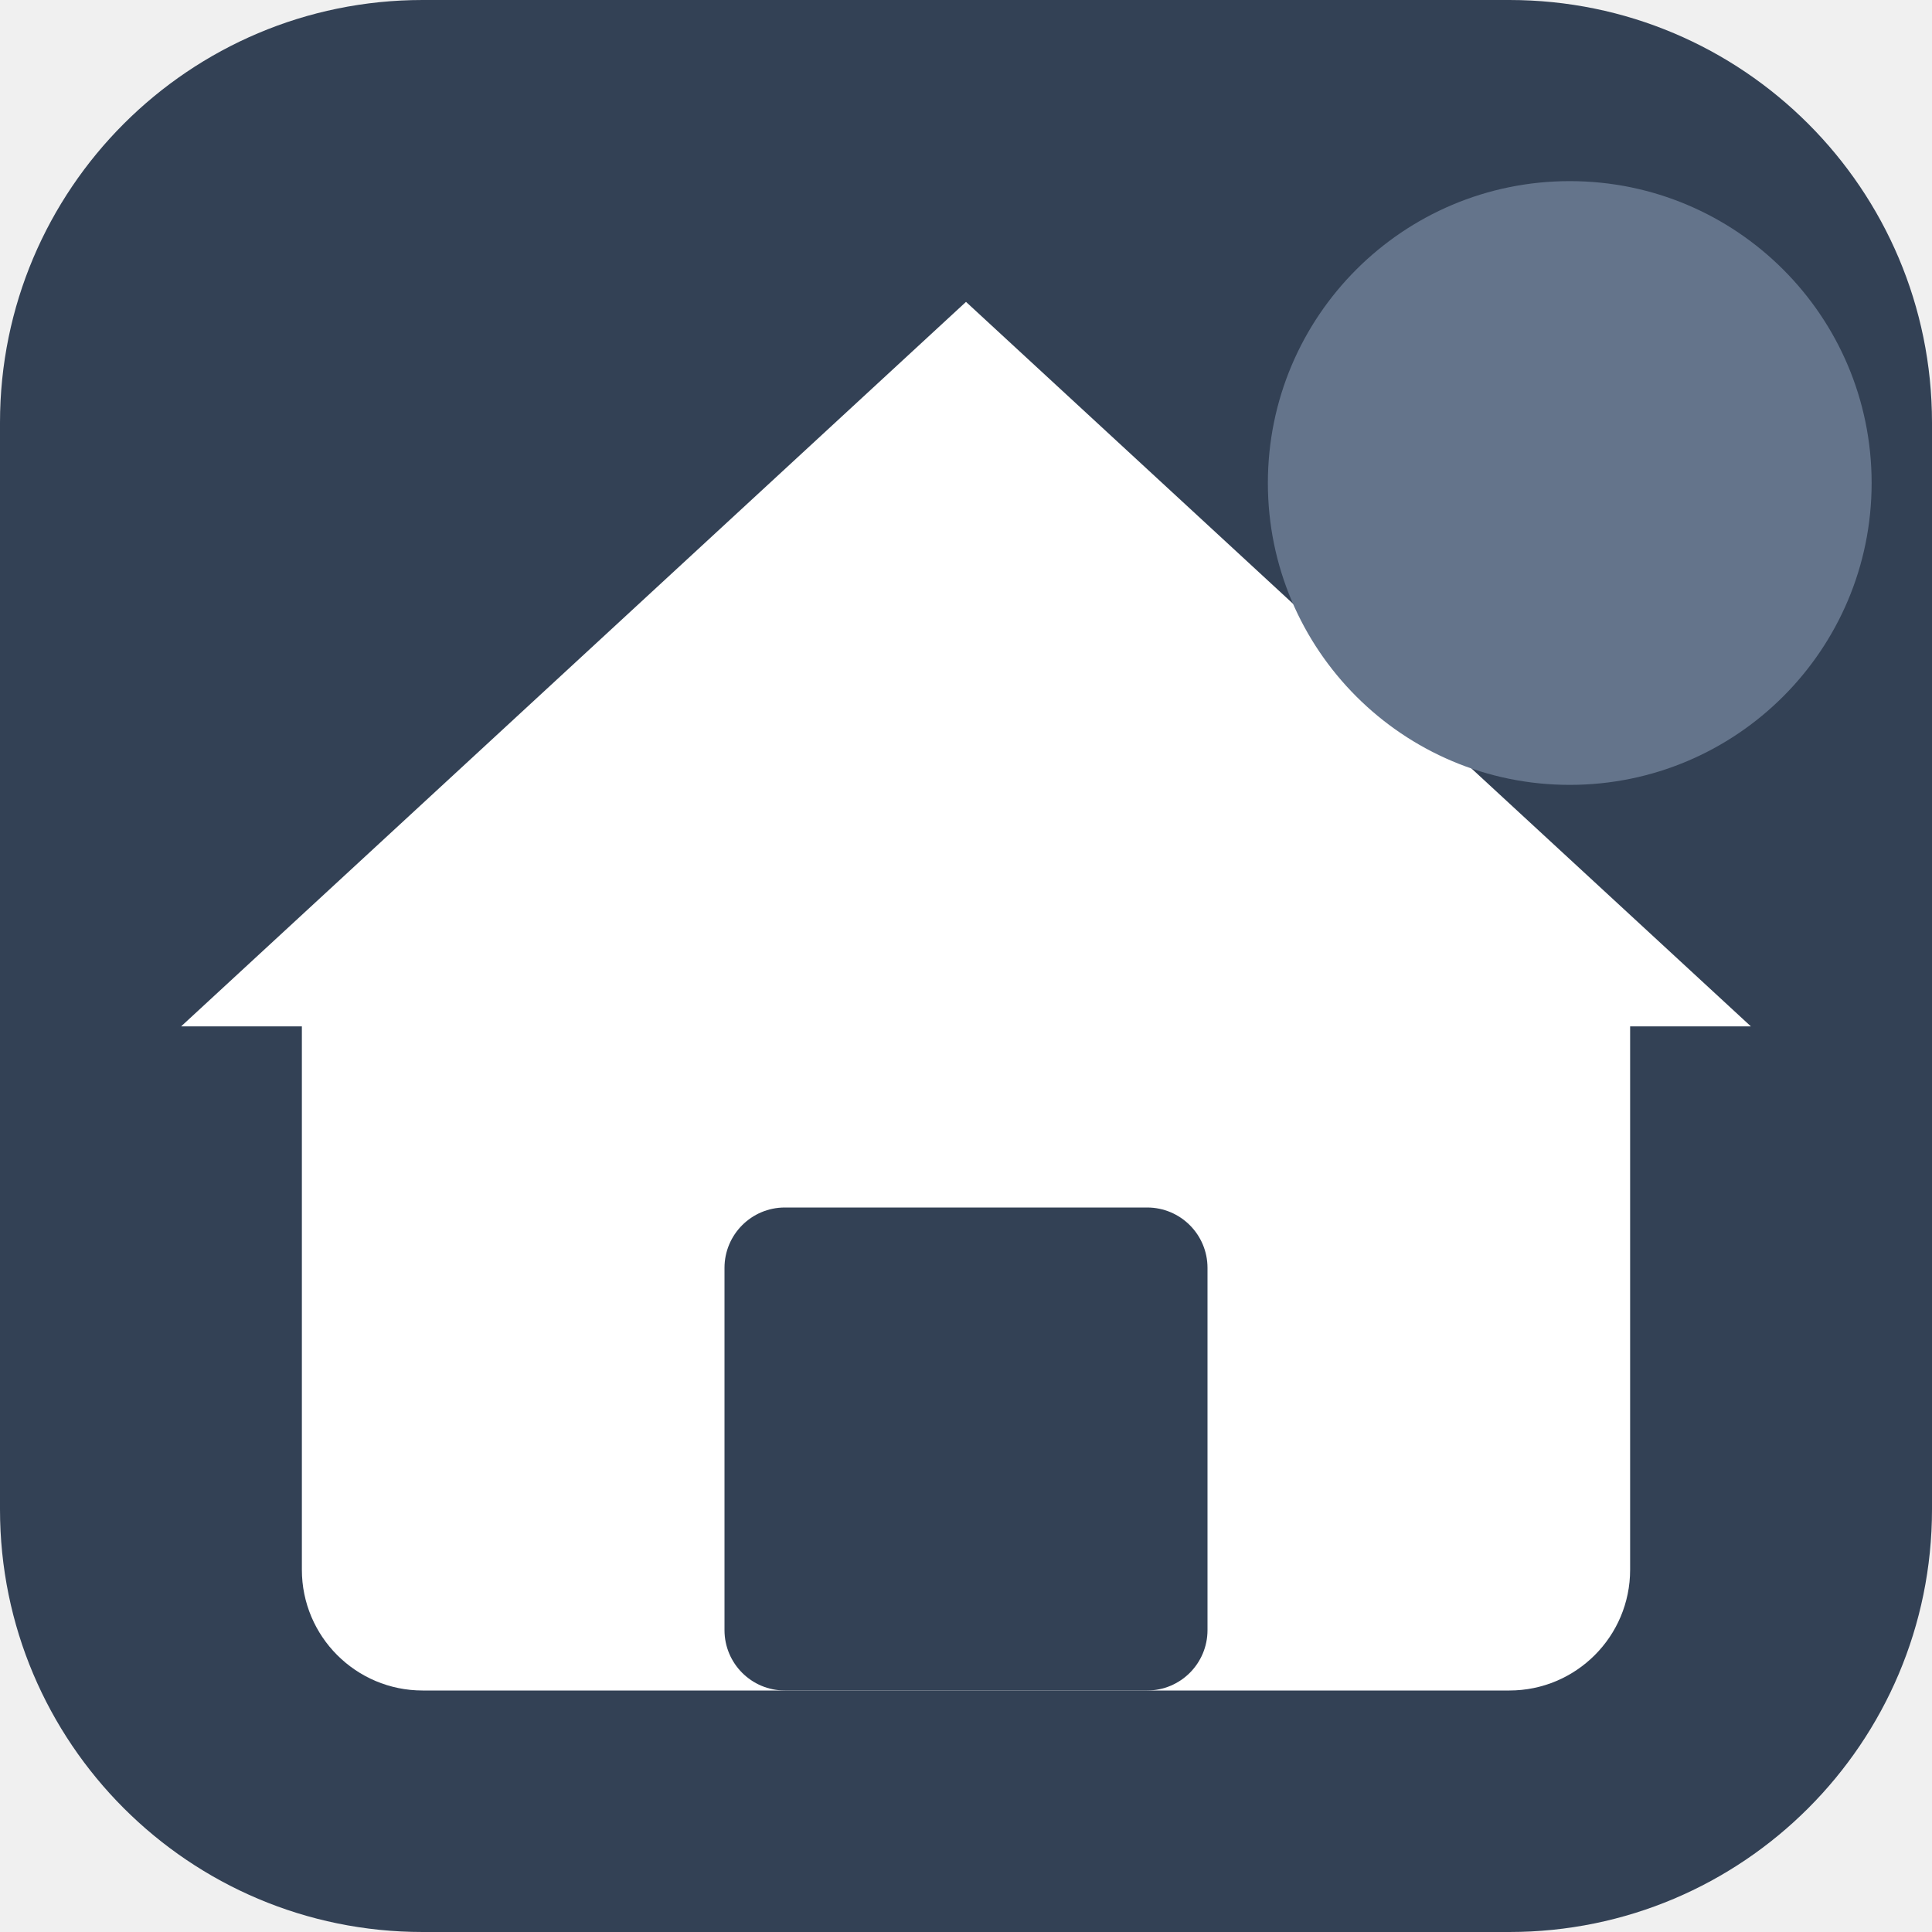
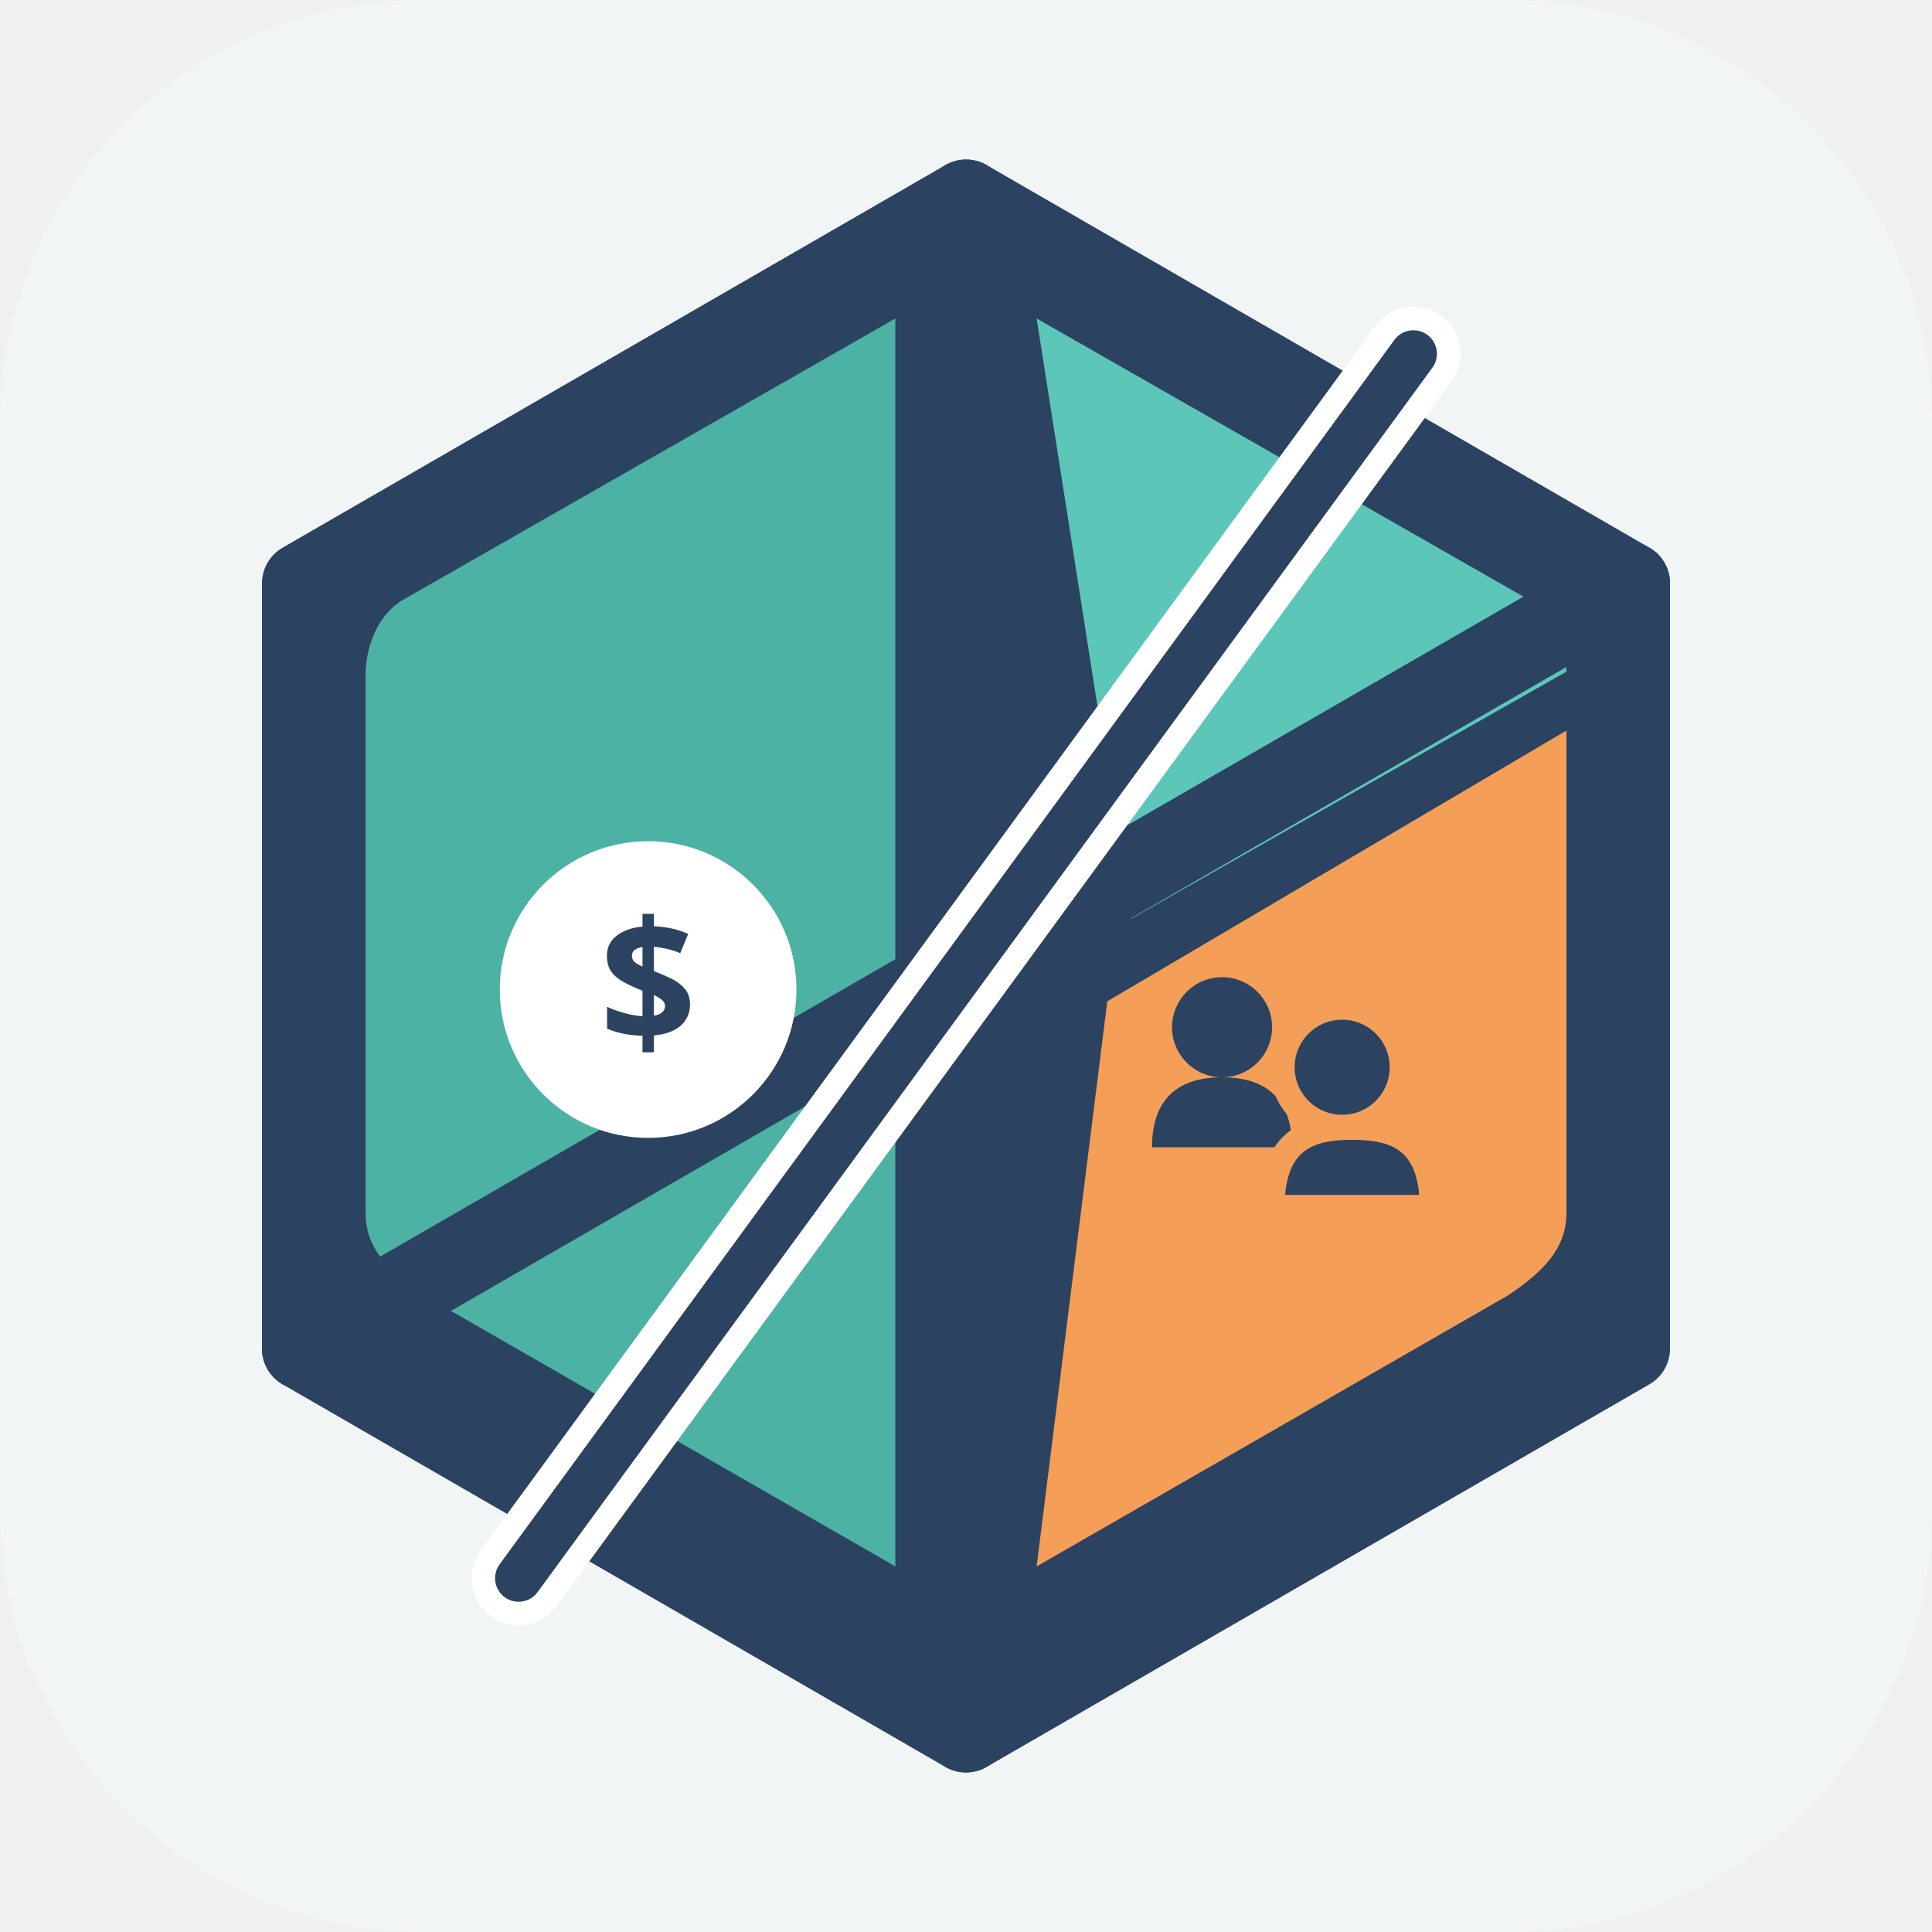
<svg xmlns="http://www.w3.org/2000/svg" viewBox="0 0 32 32">
-   <rect width="32" height="32" rx="7" fill="#334155" />
-   <polygon points="3,17 16,5 29,17" fill="white" />
-   <rect x="5" y="15" width="22" height="13" rx="2" fill="white" />
-   <rect x="12" y="20" width="8" height="8" rx="1" fill="#334155" />
-   <circle cx="26" cy="8" r="5" fill="#64748b" />
+   <rect width="32" height="32" rx="7" fill="#F2F5F6" />
+   <g transform="translate(16,16) scale(0.195)">
+     <polygon points="0,-65 56.3,-32.5 56.3,32.5 0,65 -56.3,32.5 -56.3,-32.5" fill="#2B4360" />
+     <path d="M -6,-55 L -48,-31 C -51,-29 -51,-25 -51,-25 L -51,21 C -51,24 -49,26 -46,28 L -6,51 Z" fill="#4CB2A4" />
+     <path d="M 6,-55 L 48,-31 C 51,-29 51,-25 51,-25 L 14,-4 Z" fill="#5CC7B8" />
+     <path d="M 12,3 L 51,-20 L 51,21 C 51,24 49,26 46,28 L 6,51 Z" fill="#F49E58" />
+     <path d="M 0,-65 L 0,65" stroke="#2B4360" stroke-width="7" stroke-linecap="round" />
+     <path d="M -56.3,32.5 L 56.3,-32.5" stroke="#2B4360" stroke-width="7" stroke-linecap="round" />
+     <polygon points="0,-65 56.3,-32.5 56.3,32.5 0,65 -56.3,32.5 -56.3,-32.5" fill="none" stroke="#2B4360" stroke-width="7" stroke-linejoin="round" />
+     <g transform="translate(-27,2) scale(0.9)">
+       <circle cx="0" cy="0" r="14" fill="#FFFFFF" />
+       <text x="0" y="5" font-family="system-ui,sans-serif" font-weight="800" font-size="16" fill="#2B4360" text-anchor="middle">$</text>
+     </g>
+     <g transform="translate(26,12) scale(0.85)" fill="#2B4360">
+       <circle cx="-5" cy="-8" r="5" />
+       <path d="M -12,4 C -12,-2 -8,-3 -5,-3 C -2,-3 2,-2 2,4 Z" />
+       <circle cx="7" cy="-4" r="6" stroke="#F49E58" stroke-width="2.5" fill="#2B4360" />
+       <path d="M 0,10 C 0,3 4,2 8,2 C 12,2 16,3 16,10 Z" stroke="#F49E58" stroke-width="2.5" fill="#2B4360" />
+     </g>
+     <line x1="-38" y1="52" x2="38" y2="-52" stroke="#FFFFFF" stroke-width="8" stroke-linecap="round" />
+     <line x1="-38" y1="52" x2="38" y2="-52" stroke="#2B4360" stroke-width="4" stroke-linecap="round" />
+   </g>
</svg>
